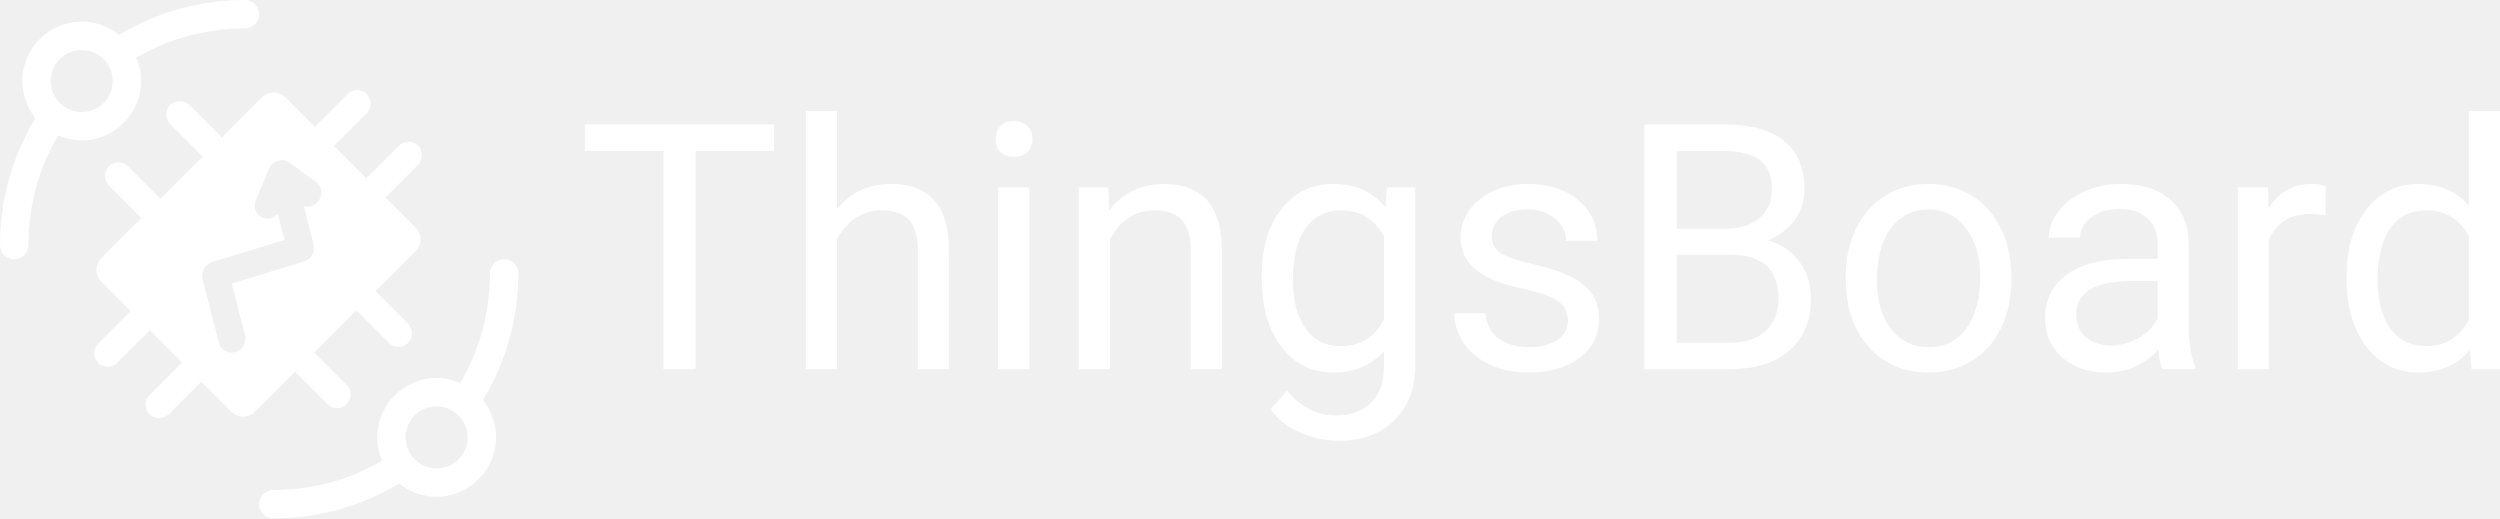
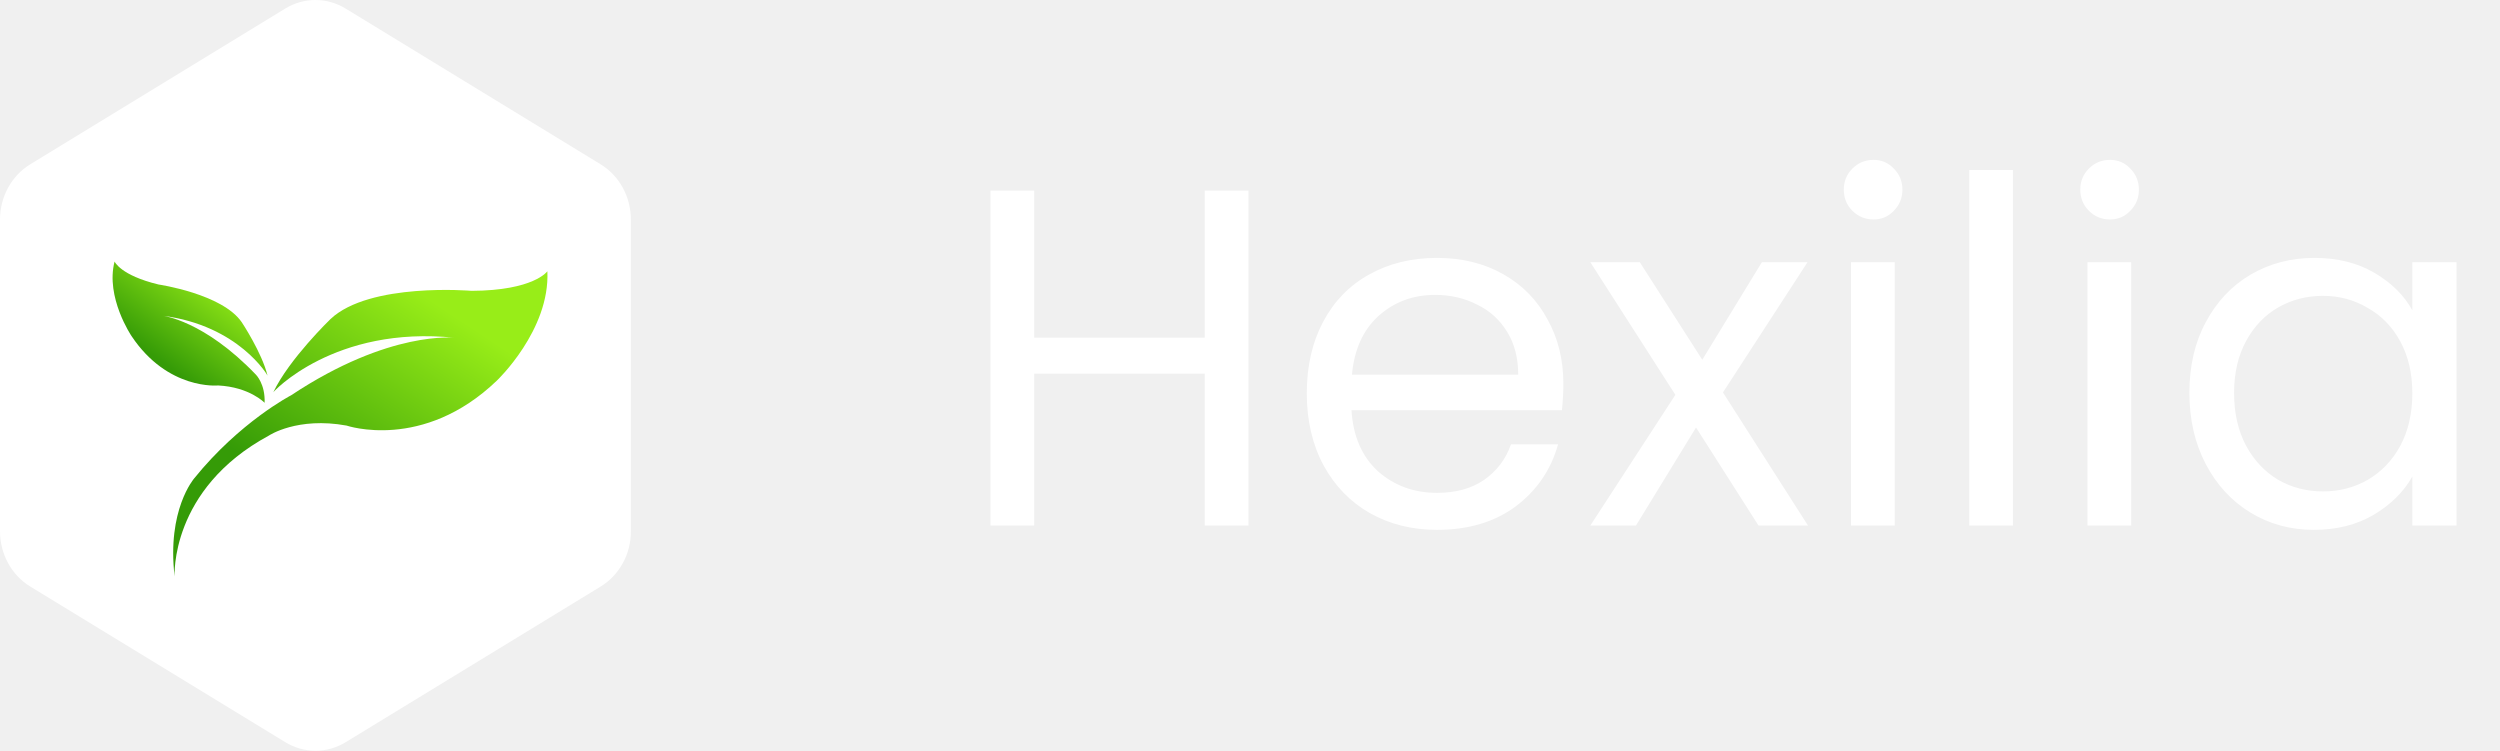
- <svg xmlns="http://www.w3.org/2000/svg" id="svg2" height="320" width="1543.4" version="1.1" viewBox="0 0 1543.427 320">
-   <g id="layer1" transform="translate(0 -732.36)">
-     <g stroke-width="28">
-       <g id="g5204-0" transform="matrix(-.66287 .69913 -.66371 -.70001 863.46 1410.6)">
-         <g id="g5175-6" transform="translate(2.5254 3.0305)" />
-         <g id="g5175-9-8" transform="translate(41.25 -30.543)" stroke-width="28" />
-       </g>
-       <g id="g5175-6-35" transform="matrix(.57657 .52719 -.57729 .52786 584.63 346.6)" />
-       <g id="g5204-0-5-0" transform="matrix(.66287 -.69913 .66371 .70001 -543.46 380.47)">
-         <g id="g5175-6-35-9" transform="translate(2.5254 3.0305)" />
-         <g id="g5175-9-8-2-6" transform="translate(41.25 -30.543)" stroke-width="28" />
-       </g>
-     </g>
-     <g id="text4279" transform="translate(0 732.36)" fill="#305680">
-       <g id="g9352" fill="#fff">
-         <g id="g4241" transform="translate(-.000061238 -732.36)">
-           <path id="path4278" style="color-rendering:auto;text-decoration-color:#000000;color:#000000;isolation:auto;mix-blend-mode:normal;shape-rendering:auto;solid-color:#000000;block-progression:tb;text-decoration-line:none;text-decoration-style:solid;image-rendering:auto;white-space:normal;text-indent:0;text-transform:none" d="m151.13 732.36c-28.363 0-54.915 7.915-77.613 21.537-6.472-5.262-14.605-8.191-23.067-8.194a8.766 8.766 0 0 0 -0.004 0c-20.154 0.001-36.679 16.528-36.678 36.682a8.766 8.766 0 0 0 0 0.011c0.01 8.415 2.927 16.483 8.103 22.927-13.83 22.83-21.87 49.58-21.87 78.17a8.766 8.766 0 1 0 17.531 0c0-24.702 6.719-47.748 18.378-67.574 4.566 1.985 9.473 3.15 14.519 3.157a8.766 8.766 0 0 0 0.012 0c20.155 0.001 36.683-16.527 36.682-36.682a8.766 8.766 0 0 0 0 -0.004c-0.002-4.999-1.139-9.863-3.083-14.397 19.717-11.484 42.585-18.095 67.085-18.095a8.766 8.766 0 1 0 0 -17.531zm-100.69 30.88c5.913 0.002 11.191 2.512 14.836 7.077a8.766 8.766 0 0 0 0.183 0.215c2.671 3.38 4.133 7.553 4.134 11.863-0.002 10.677-8.468 19.144-19.144 19.148-4.37-0.008-8.601-1.509-12-4.255a8.766 8.766 0 0 0 -0.012 -0.009c-4.514-3.633-7.136-9.098-7.144-14.893 0.003-10.677 8.47-19.144 19.148-19.146z" />
-           <path id="path4486-0-9-6-9-7-6-5" style="color-rendering:auto;text-decoration-color:#000000;color:#000000;isolation:auto;mix-blend-mode:normal;shape-rendering:auto;solid-color:#000000;block-progression:tb;text-decoration-line:none;text-decoration-style:solid;image-rendering:auto;white-space:normal;text-indent:0;text-transform:none" d="m66.992 835.19c-1.492 1.558-2.366 3.71-2.258 6.071 0.096 2.045 0.913 4.02 2.337 5.518 6.805 6.856 20.223 20.223 20.223 20.223l11.844-11.83s-12.973-12.961-20.176-20.171c-1.604-1.633-3.75-2.314-6.012-2.324-2.358-0.011-4.467 0.954-5.959 2.512zm32.147 19.983-36.639 36.639c-3.975 3.976-3.975 10.421 0 14.397l18.156 18.156 31.753 31.753 30.478 30.478c3.976 3.976 10.422 3.976 14.398 0l24.791-24.791 37.914-37.914 36.639-36.639c3.975-3.976 3.975-10.422-0.001-14.398l-18.63-18.63-31.75-31.76-30.01-30c-3.976-3.975-10.421-3.975-14.397 0l-24.79 24.79-37.91 37.91zm37.911-37.91s-12.973-12.961-20.176-20.171c-1.604-1.633-3.75-2.314-6.012-2.324-4.717-0.023-8.434 3.862-8.217 8.583 0.096 2.045 0.913 4.02 2.337 5.518 6.805 6.856 20.223 20.223 20.223 20.223l11.844-11.83zm69.193 5.213s12.961-12.973 20.171-20.176c1.633-1.604 2.314-3.75 2.324-6.012 0.022-4.717-3.862-8.434-8.583-8.217-2.045 0.096-4.02 0.913-5.518 2.337-6.856 6.805-20.223 20.223-20.223 20.223l11.83 11.844zm31.753 31.753s12.961-12.973 20.171-20.176c1.633-1.604 2.314-3.75 2.324-6.012 0.022-4.717-3.862-8.434-8.583-8.217-2.045 0.096-4.02 0.913-5.518 2.337-6.856 6.805-20.223 20.223-20.223 20.223l11.83 11.844zm-18.009 69.667s12.973 12.961 20.178 20.169c1.604 1.632 3.75 2.314 6.012 2.324 4.717 0.022 8.434-3.861 8.217-8.583l-0.002 0.002c-0.096-2.045-0.914-4.021-2.338-5.519-6.805-6.856-20.222-20.222-20.222-20.222l-11.844 11.83zm-37.914 37.914s12.973 12.961 20.178 20.169c1.604 1.632 3.75 2.314 6.012 2.324 4.717 0.023 8.434-3.861 8.217-8.583h-0.002c-0.096-2.045-0.913-4.021-2.337-5.518-6.805-6.856-20.223-20.223-20.223-20.223l-11.844 11.83zm-69.667-5.687s-12.961 12.973-20.169 20.178c-1.632 1.604-2.314 3.75-2.324 6.012-0.023 4.717 3.861 8.434 8.583 8.217h-0.002c2.045-0.096 4.02-0.913 5.518-2.337 6.856-6.805 20.223-20.223 20.223-20.223l-11.82-11.84zm-31.743-31.74s-12.961 12.973-20.169 20.178c-1.632 1.604-2.314 3.75-2.324 6.012-0.023 4.717 3.861 8.434 8.583 8.217h-0.002c2.045-0.096 4.02-0.913 5.518-2.337 6.856-6.805 20.223-20.223 20.223-20.223l-11.829-11.85zm87.237-90.554c1.679-1.706 3.967-2.66 6.297-2.626 1.663 0.024 3.253 0.55 4.562 1.51l16.499 12.1c3.201 2.297 4.144 6.659 2.231 10.312-1.914 3.653-6.123 5.524-9.951 4.423l6.124 23.948c1.113 4.352-1.564 8.968-5.983 10.317l-44.642 13.631 8.246 31.883c1.173 4.37-1.502 9.044-5.955 10.407s-8.976-1.111-10.068-5.505l-10.282-39.769c-1.127-4.356 1.549-8.985 5.976-10.338l44.661-13.637-4.122-16.118c-2.763 3.064-7.234 3.808-10.586 1.762-3.353-2.047-4.614-6.29-2.986-10.047l8.117-19.454c0.433-1.038 1.067-1.989 1.862-2.797z" fill-rule="evenodd" />
-           <path id="path4278-5" style="color-rendering:auto;text-decoration-color:#000000;color:#000000;isolation:auto;mix-blend-mode:normal;shape-rendering:auto;solid-color:#000000;block-progression:tb;text-decoration-line:none;text-decoration-style:solid;image-rendering:auto;white-space:normal;text-indent:0;text-transform:none" d="m168.87 1052.4c28.363 0 54.915-7.915 77.614-21.538 6.472 5.262 14.605 8.192 23.067 8.194a8.766 8.766 0 0 0 0.004 0c20.155-0.001 36.68-16.528 36.679-36.682a8.766 8.766 0 0 0 0 -0.011c-0.01-8.415-2.927-16.484-8.103-22.927 13.825-22.82 21.866-49.572 21.866-78.162a8.766 8.766 0 1 0 -17.531 0c0 24.703-6.719 47.749-18.378 67.575-4.566-1.985-9.473-3.15-14.519-3.157a8.766 8.766 0 0 0 -0.012 0c-20.155-0.001-36.683 16.527-36.682 36.682 0.002 4.999 1.139 9.863 3.083 14.397-19.717 11.484-42.586 18.095-67.086 18.095a8.766 8.766 0 1 0 0 17.531zm100.69-30.875c-5.913 0-11.191-2.512-14.836-7.077a8.766 8.766 0 0 0 -0.183 -0.215c-2.671-3.38-4.133-7.553-4.134-11.863 0.002-10.677 8.468-19.144 19.144-19.148 4.37 0.008 8.601 1.509 12 4.255a8.766 8.766 0 0 0 0.012 0.009c4.514 3.633 7.136 9.098 7.144 14.893-0.003 10.677-8.47 19.145-19.148 19.146z" />
-         </g>
-         <g id="g8299">
-           <path id="path4345" d="m477.92 93.229h-48.56v134.68h-19.818v-134.68h-48.456v-16.394h116.83v16.394z" />
-           <path id="path4347" d="m516.72 129.23q12.762-15.668 33.203-15.668 35.59 0 35.901 40.155v74.188h-19.196v-74.292q-0.104-12.14-5.603-17.95-5.396-5.811-16.913-5.811-9.338 0-16.394 4.981-7.056 4.981-10.999 13.074v79.999h-19.196v-159.38h19.196v60.699z" />
-           <path id="path4349" d="m635.43 227.91h-19.196v-112.27h19.196v112.27zm-20.76-142.05q0-4.669 2.801-7.886 2.905-3.217 8.508-3.217t8.508 3.217 2.905 7.886q0 4.669-2.905 7.782t-8.508 3.113-8.508-3.113q-2.801-3.113-2.801-7.782z" />
-           <path id="path4351" d="m684.19 115.64 0.623 14.111q12.866-16.187 33.618-16.187 35.59 0 35.901 40.155v74.188h-19.196v-74.292q-0.104-12.14-5.603-17.95-5.396-5.811-16.913-5.811-9.338 0-16.394 4.981-7.056 4.981-10.999 13.074v79.999h-19.196v-112.27h18.158z" />
-           <path id="path4353" d="m778.92 170.84q0-26.251 12.14-41.711 12.14-15.564 32.166-15.564 20.544 0 32.062 14.526l0.934-12.451h17.535v109.57q0 21.79-12.97 34.344-12.866 12.555-34.656 12.555-12.14 0-23.761-5.188t-17.743-14.215l9.961-11.517q12.347 15.253 30.194 15.253 14.008 0 21.79-7.886 7.886-7.886 7.886-22.205v-9.65q-11.517 13.281-31.439 13.281-19.714 0-31.958-15.875-12.14-15.875-12.14-43.268zm19.299 2.179q0 18.988 7.782 29.883 7.782 10.791 21.79 10.791 18.158 0 26.666-16.498v-51.257q-8.82-16.083-26.459-16.083-14.008 0-21.893 10.895-7.886 10.895-7.886 32.269z" />
-           <path id="path4355" d="m967.98 198.13q0-7.782-5.914-12.036-5.811-4.358-20.441-7.471-14.526-3.113-23.138-7.471-8.508-4.358-12.659-10.376-4.047-6.018-4.047-14.319 0-13.8 11.621-23.346 11.725-9.546 29.883-9.546 19.092 0 30.92 9.857 11.932 9.857 11.932 25.214h-19.299q0-7.886-6.744-13.593-6.641-5.707-16.809-5.707-10.48 0-16.394 4.565-5.914 4.565-5.914 11.932 0 6.952 5.499 10.48 5.499 3.528 19.818 6.744 14.423 3.217 23.346 7.678 8.923 4.462 13.177 10.791 4.358 6.226 4.358 15.253 0 15.045-12.036 24.176-12.036 9.027-31.232 9.027-13.489 0-23.865-4.773t-16.29-13.281q-5.811-8.612-5.811-18.573h19.196q0.519 9.65 7.678 15.356 7.263 5.603 19.092 5.603 10.895 0 17.432-4.358 6.641-4.462 6.641-11.829z" />
-           <path id="path4357" d="m1015.2 227.91v-151.07h49.39q24.591 0 36.938 10.168 12.451 10.168 12.451 30.09 0 10.583-6.018 18.781-6.018 8.093-16.394 12.555 12.244 3.424 19.299 13.074 7.159 9.546 7.159 22.827 0 20.337-13.178 31.958t-37.25 11.621h-52.399zm19.922-70.66v54.37h32.892q13.904 0 21.893-7.159 8.093-7.263 8.093-19.922 0-27.289-29.675-27.289h-33.203zm0-15.979h30.09q13.074 0 20.856-6.537 7.886-6.537 7.886-17.743 0-12.451-7.263-18.054-7.263-5.707-22.101-5.707h-29.468v48.041z" />
-           <path id="path4359" d="m1139.5 170.74q0-16.498 6.433-29.675 6.537-13.177 18.054-20.337 11.621-7.159 26.459-7.159 22.931 0 37.042 15.875 14.215 15.875 14.215 42.23v1.349q0 16.394-6.329 29.468-6.226 12.97-17.95 20.233-11.621 7.263-26.77 7.263-22.827 0-37.042-15.875-14.1-15.88-14.1-42.02v-1.349zm19.299 2.283q0 18.677 8.612 29.987 8.716 11.31 23.242 11.31 14.63 0 23.242-11.414 8.612-11.517 8.612-32.166 0-18.469-8.82-29.883-8.716-11.517-23.242-11.517-14.215 0-22.931 11.31-8.716 11.31-8.716 32.373z" />
-           <path id="path4361" d="m1335.1 227.91q-1.66-3.32-2.698-11.829-13.385 13.904-31.958 13.904-16.602 0-27.289-9.338-10.584-9.442-10.584-23.865 0-17.535 13.281-27.185 13.385-9.753 37.561-9.753h18.677v-8.82q0-10.065-6.018-15.979-6.018-6.018-17.743-6.018-10.272 0-17.224 5.188-6.952 5.188-6.952 12.555h-19.299q0-8.405 5.914-16.187 6.018-7.886 16.186-12.451 10.272-4.565 22.516-4.565 19.403 0 30.402 9.753 10.998 9.65 11.414 26.666v51.672q0 15.46 3.943 24.591v1.66h-20.129zm-31.854-14.63q9.027 0 17.12-4.669 8.093-4.669 11.725-12.14v-23.035h-15.045q-35.278 0-35.278 20.648 0 9.027 6.018 14.111 6.018 5.084 15.46 5.084z" />
-           <path id="path4363" d="m1435.8 132.87q-4.358-0.726-9.442-0.726-18.884 0-25.629 16.083v79.688h-19.196v-112.27h18.677l0.311 12.97q9.442-15.045 26.77-15.045 5.603 0 8.508 1.453v17.847z" />
-           <path id="path4365" d="m1448.7 170.84q0-25.836 12.244-41.504 12.244-15.771 32.062-15.771 19.714 0 31.232 13.489v-58.521h19.196v159.38h-17.639l-0.934-12.036q-11.517 14.111-32.062 14.111-19.507 0-31.854-15.979-12.244-15.979-12.244-41.711v-1.453zm19.196 2.179q0 19.092 7.886 29.883 7.886 10.791 21.79 10.791 18.262 0 26.666-16.394v-51.569q-8.612-15.875-26.459-15.875-14.111 0-21.997 10.895-7.886 10.895-7.886 32.269z" />
-         </g>
-       </g>
-     </g>
-   </g>
+ <svg xmlns="http://www.w3.org/2000/svg" width="333" height="100" viewBox="0 0 333 100" fill="none">
+   <path d="M80.02 78.118L46.045 98.859C43.556 100.38 40.492 100.38 38.004 98.859L4.02 78.118C1.532 76.596 0 73.794 0 70.75V29.259C0 26.215 1.532 23.413 4.02 21.892L37.996 1.141C40.484 -0.38 43.548 -0.38 46.036 1.141L80.012 21.892C82.5 23.413 84.032 26.215 84.032 29.259V70.75C84.049 73.785 82.509 76.596 80.02 78.118Z" fill="white" />
+   <path d="M35.245 53.652C35.245 53.652 33.255 51.557 29.057 51.343C29.057 51.343 22.354 52.014 17.52 44.763C17.52 44.763 14.025 39.598 15.261 34.835C15.261 34.835 16.022 36.671 21.126 37.897C21.126 37.897 29.624 39.141 32.206 42.928C32.206 42.928 34.906 47.001 35.634 50.035C35.702 50.071 31.808 43.349 21.668 42.059C21.668 42.059 27.161 42.659 34.11 49.928C34.11 49.937 35.346 51.154 35.245 53.652Z" fill="url(#paint0_linear_4005_1803)" />
+   <path d="M23.259 76.775C23.259 76.775 22.573 65.164 35.828 58.012C35.828 58.012 39.595 55.487 46.163 56.687C46.163 56.687 56.328 60.16 66.181 50.698C66.181 50.698 73.274 43.975 72.91 36.134C72.91 36.134 71.124 38.703 62.821 38.739C62.821 38.739 49.244 37.575 44.022 42.498C44.022 42.498 38.511 47.816 36.395 52.265C36.285 52.292 44.513 43.295 60.628 44.996C60.628 44.996 51.919 43.922 38.782 52.65C38.782 52.65 31.952 56.177 25.849 63.741C25.858 63.75 22.209 67.903 23.259 76.775Z" fill="url(#paint1_linear_4005_1803)" />
+   <path d="M166.296 25.392V70H160.472V49.776H137.752V70H131.928V25.392H137.752V44.976H160.472V25.392H166.296ZM208.241 51.12C208.241 52.229 208.177 53.403 208.049 54.64H180.017C180.23 58.096 181.403 60.805 183.537 62.768C185.713 64.688 188.337 65.648 191.409 65.648C193.926 65.648 196.017 65.072 197.681 63.92C199.387 62.725 200.582 61.147 201.265 59.184H207.537C206.598 62.555 204.721 65.307 201.905 67.44C199.089 69.531 195.59 70.576 191.409 70.576C188.081 70.576 185.094 69.829 182.449 68.336C179.846 66.843 177.798 64.731 176.305 62C174.811 59.227 174.065 56.027 174.065 52.4C174.065 48.773 174.79 45.595 176.241 42.864C177.691 40.133 179.718 38.043 182.321 36.592C184.966 35.099 187.995 34.352 191.409 34.352C194.737 34.352 197.681 35.077 200.241 36.528C202.801 37.979 204.763 39.984 206.129 42.544C207.537 45.061 208.241 47.92 208.241 51.12ZM202.225 49.904C202.225 47.685 201.734 45.787 200.753 44.208C199.771 42.587 198.427 41.371 196.721 40.56C195.057 39.707 193.201 39.28 191.153 39.28C188.209 39.28 185.691 40.219 183.601 42.096C181.553 43.973 180.379 46.576 180.081 49.904H202.225ZM234.232 70L225.912 56.944L217.912 70H211.832L223.16 52.592L211.832 34.928H218.424L226.744 47.92L234.68 34.928H240.76L229.496 52.272L240.824 70H234.232ZM249.561 29.232C248.452 29.232 247.513 28.848 246.745 28.08C245.977 27.312 245.593 26.373 245.593 25.264C245.593 24.155 245.977 23.216 246.745 22.448C247.513 21.68 248.452 21.296 249.561 21.296C250.628 21.296 251.524 21.68 252.249 22.448C253.017 23.216 253.401 24.155 253.401 25.264C253.401 26.373 253.017 27.312 252.249 28.08C251.524 28.848 250.628 29.232 249.561 29.232ZM252.377 34.928V70H246.553V34.928H252.377ZM268.127 22.64V70H262.303V22.64H268.127ZM281.061 29.232C279.952 29.232 279.013 28.848 278.245 28.08C277.477 27.312 277.093 26.373 277.093 25.264C277.093 24.155 277.477 23.216 278.245 22.448C279.013 21.68 279.952 21.296 281.061 21.296C282.128 21.296 283.024 21.68 283.749 22.448C284.517 23.216 284.901 24.155 284.901 25.264C284.901 26.373 284.517 27.312 283.749 28.08C283.024 28.848 282.128 29.232 281.061 29.232ZM283.877 34.928V70H278.053V34.928H283.877ZM291.627 52.336C291.627 48.752 292.352 45.616 293.803 42.928C295.254 40.197 297.238 38.085 299.755 36.592C302.315 35.099 305.152 34.352 308.267 34.352C311.339 34.352 314.006 35.013 316.267 36.336C318.528 37.659 320.214 39.323 321.323 41.328V34.928H327.211V70H321.323V63.472C320.171 65.52 318.443 67.227 316.139 68.592C313.878 69.915 311.232 70.576 308.203 70.576C305.088 70.576 302.272 69.808 299.755 68.272C297.238 66.736 295.254 64.581 293.803 61.808C292.352 59.035 291.627 55.877 291.627 52.336ZM321.323 52.4C321.323 49.755 320.79 47.451 319.723 45.488C318.656 43.525 317.206 42.032 315.371 41.008C313.579 39.941 311.595 39.408 309.419 39.408C307.243 39.408 305.259 39.92 303.467 40.944C301.675 41.968 300.246 43.461 299.179 45.424C298.112 47.387 297.579 49.691 297.579 52.336C297.579 55.024 298.112 57.371 299.179 59.376C300.246 61.339 301.675 62.853 303.467 63.92C305.259 64.944 307.243 65.456 309.419 65.456C311.595 65.456 313.579 64.944 315.371 63.92C317.206 62.853 318.656 61.339 319.723 59.376C320.79 57.371 321.323 55.045 321.323 52.4Z" fill="white" />
+   <defs>
+     <linearGradient id="paint0_linear_4005_1803" x1="17.809" y1="50.929" x2="29.484" y2="35.095" gradientUnits="userSpaceOnUse">
+       <stop offset="0.224" stop-color="#359B07" />
+       <stop offset="0.929" stop-color="#98ED18" />
+     </linearGradient>
+     <linearGradient id="paint1_linear_4005_1803" x1="29.864" y1="70.894" x2="54.123" y2="34.095" gradientUnits="userSpaceOnUse">
+       <stop offset="0.224" stop-color="#359B07" />
+       <stop offset="0.929" stop-color="#98ED18" />
+     </linearGradient>
+   </defs>
</svg>
